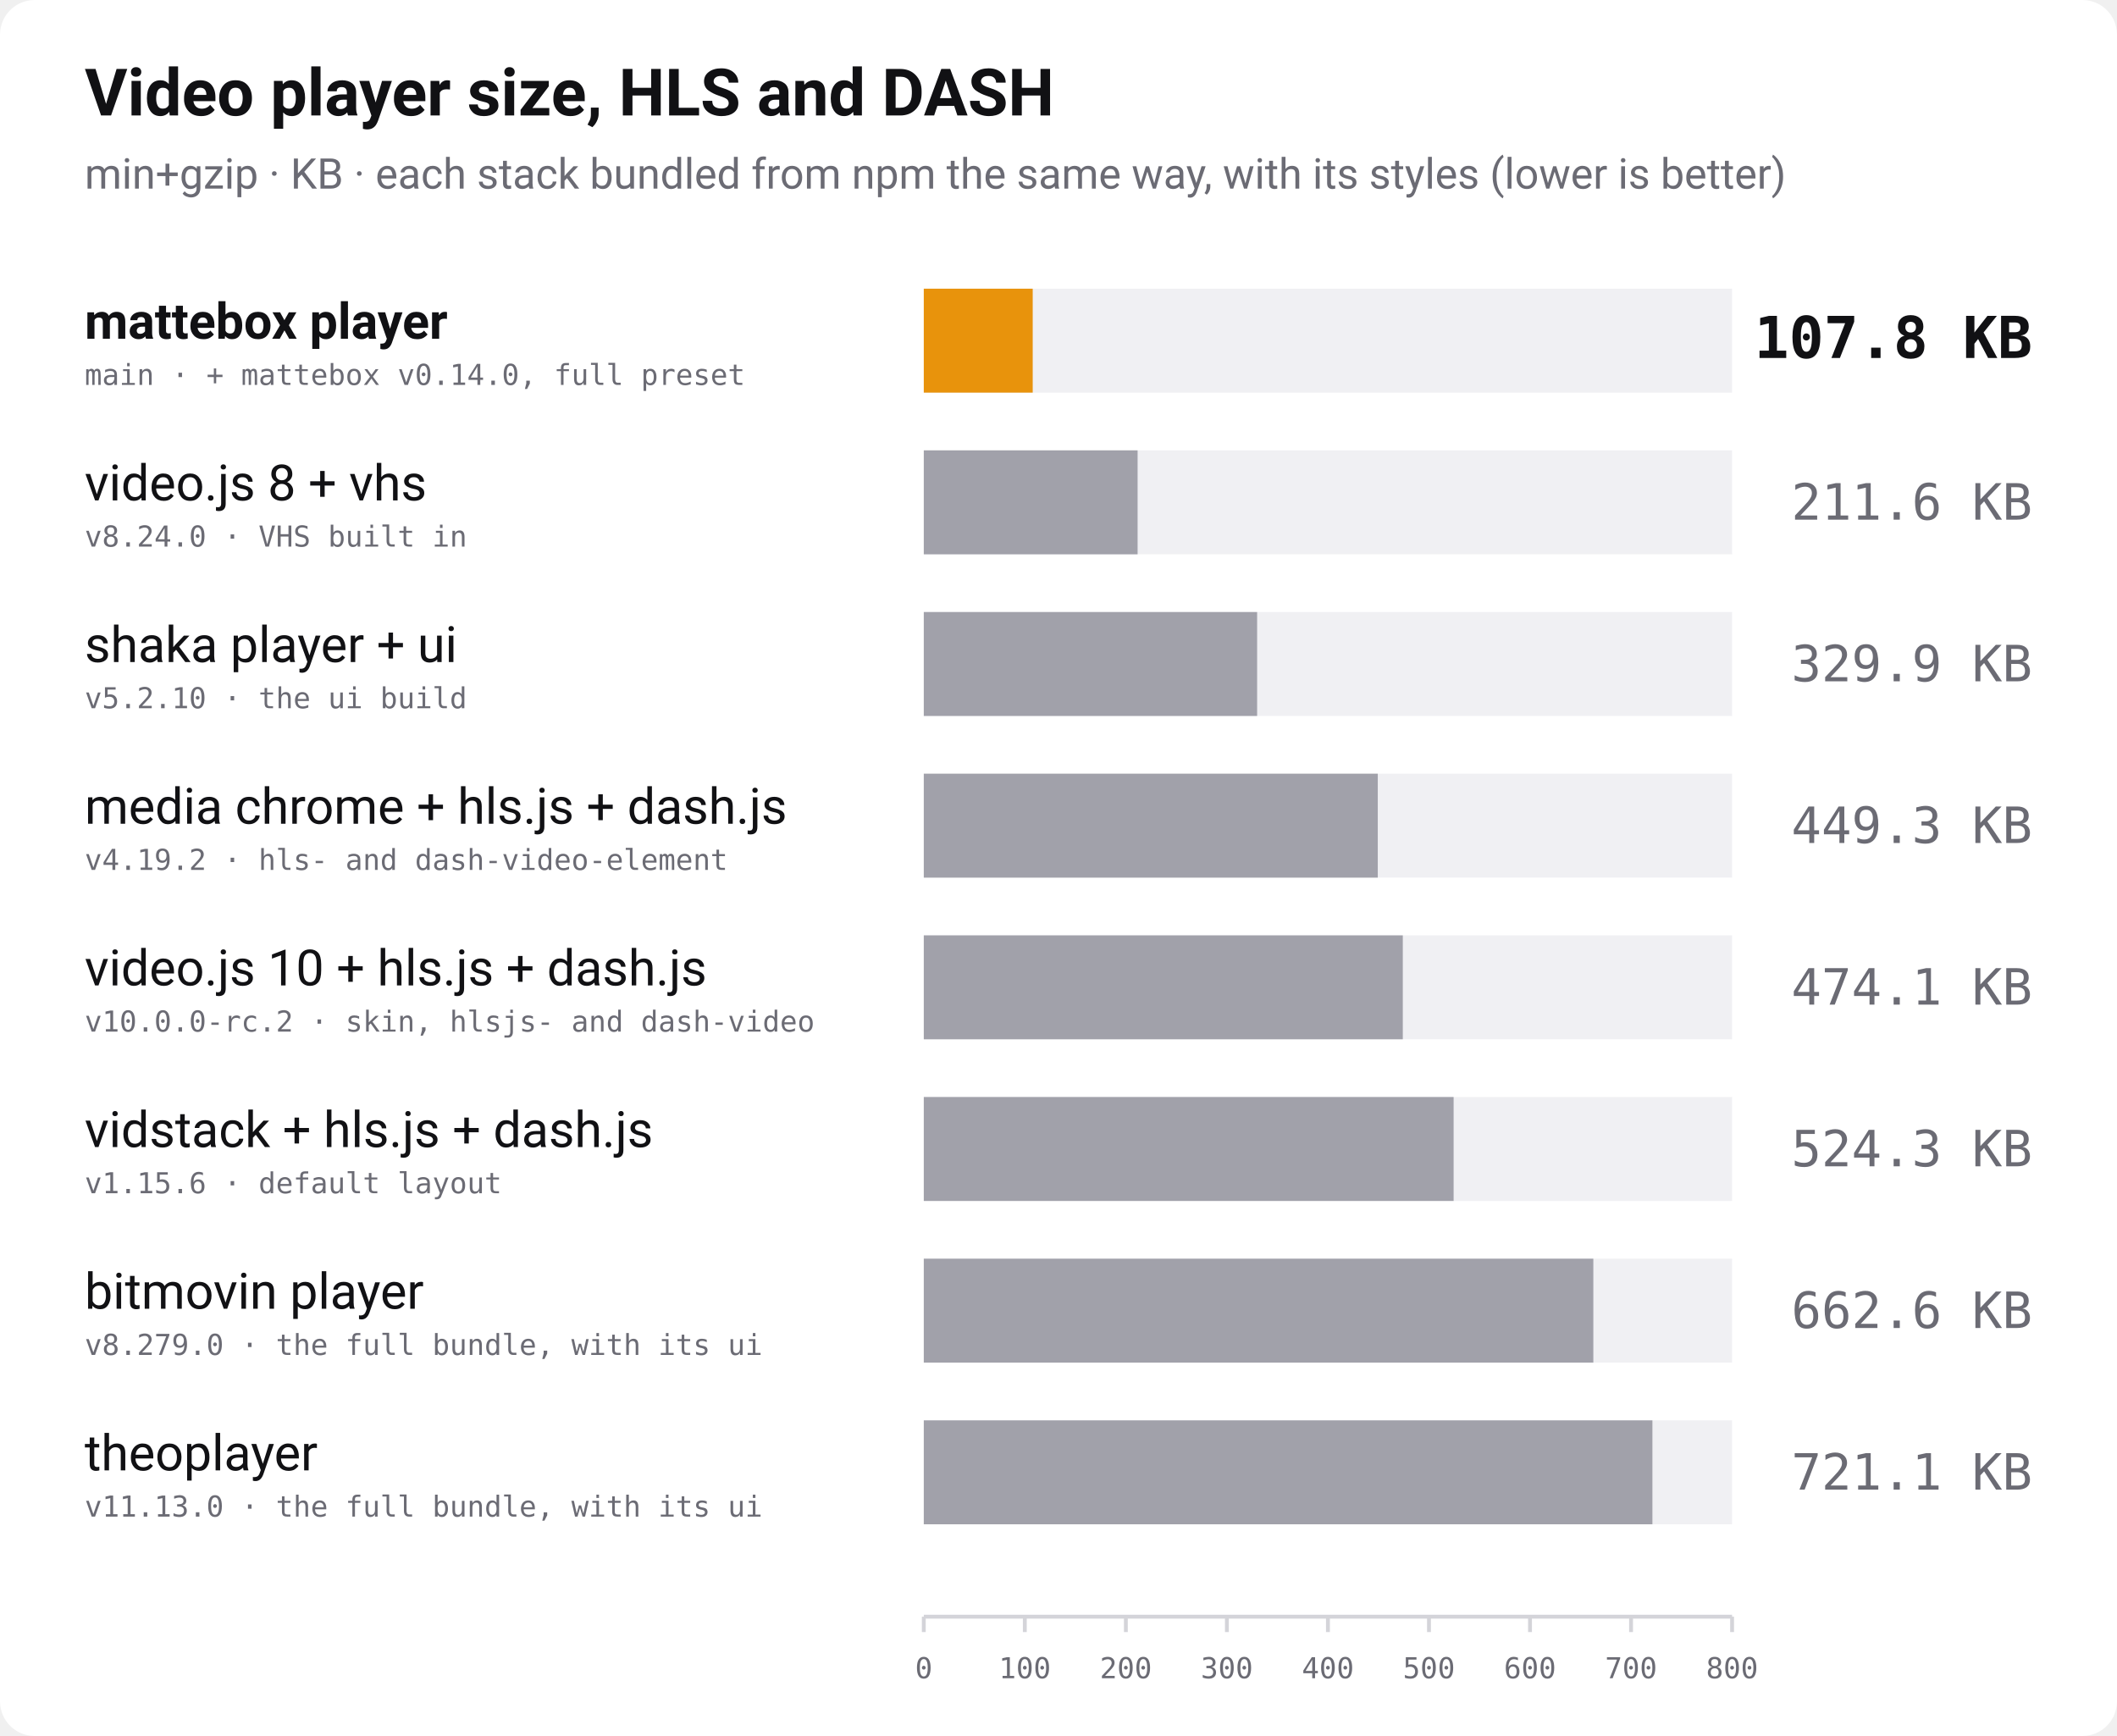
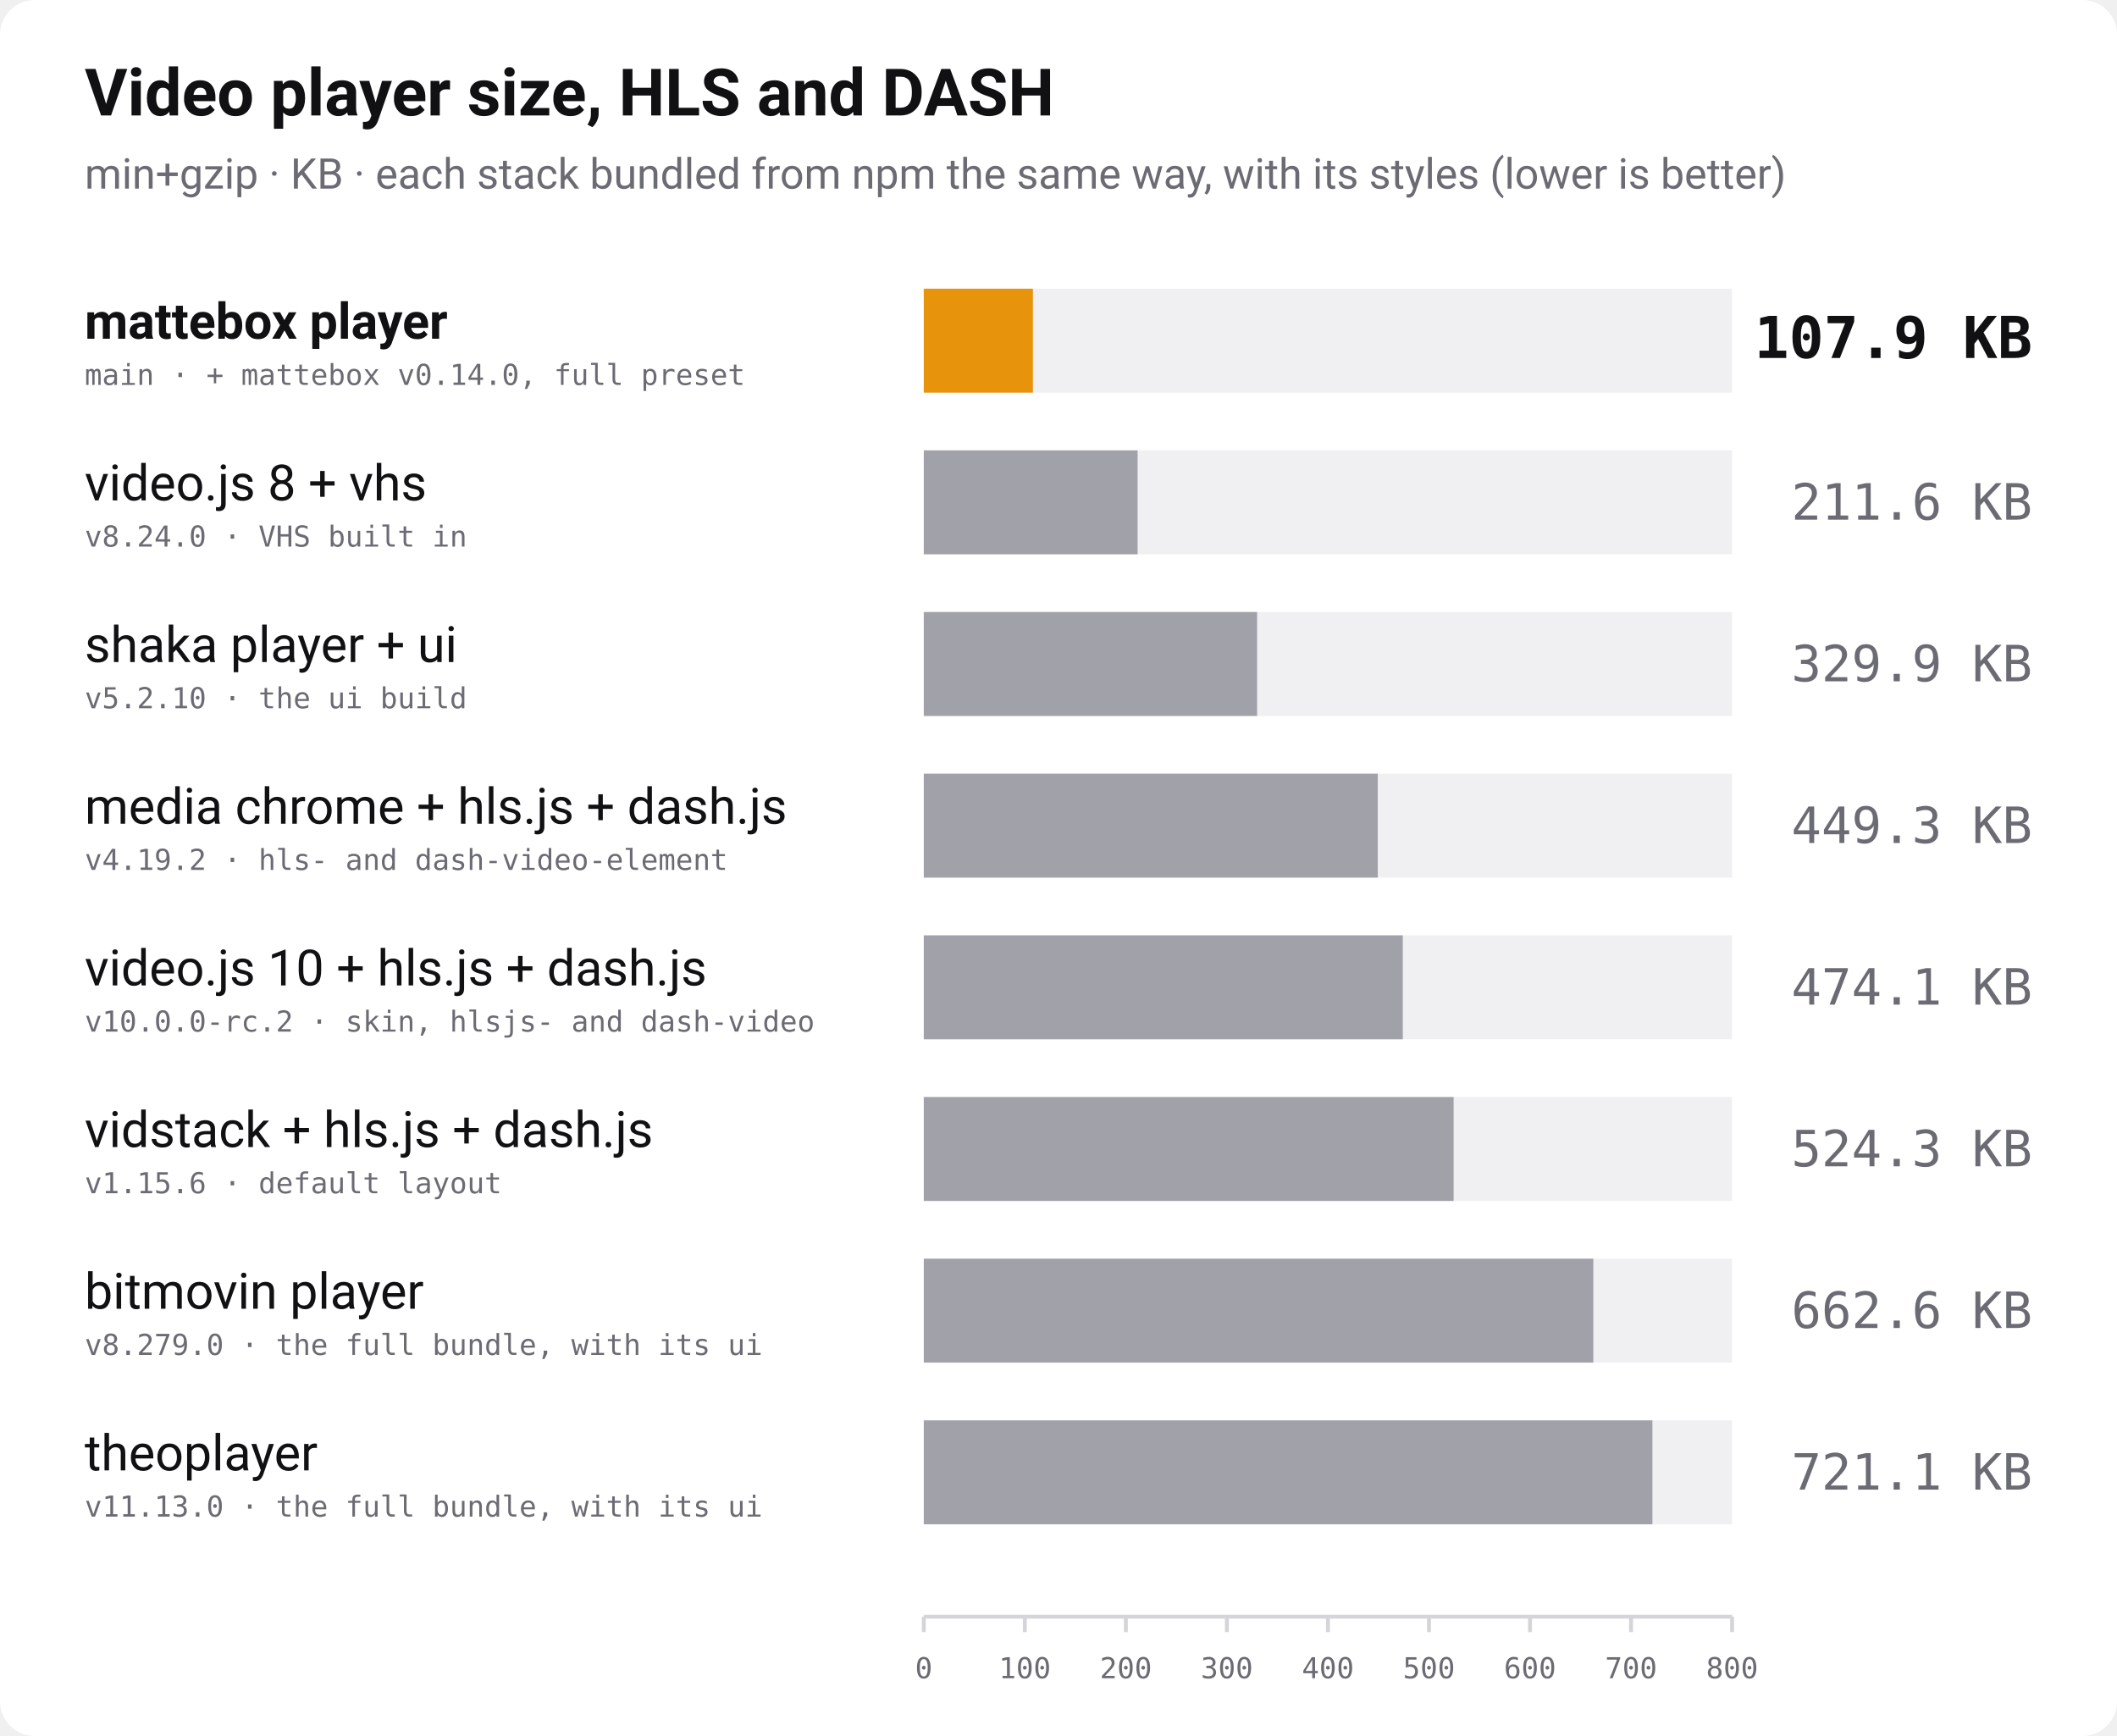
<svg xmlns="http://www.w3.org/2000/svg" width="1100" height="902" viewBox="0 0 1100 902" role="img" aria-label="Bundle size of video players with HLS and DASH playback, min+gzip, lower is better">
  <rect width="1100" height="902" rx="18" fill="#ffffff" />
  <text x="44" y="60" font-family="-apple-system, 'Segoe UI', Roboto, Helvetica, Arial, sans-serif" font-size="34" font-weight="700" fill="#111114">Video player size, HLS and DASH</text>
  <text x="44" y="98" font-family="-apple-system, 'Segoe UI', Roboto, Helvetica, Arial, sans-serif" font-size="22" fill="#6b6b74">min+gzip · KB · each stack bundled from npm the same way, with its styles (lower is better)</text>
  <text x="44" y="176" font-family="-apple-system, 'Segoe UI', Roboto, Helvetica, Arial, sans-serif" font-size="26" font-weight="700" fill="#111114">mattebox player</text>
  <text x="44" y="200" font-family="ui-monospace, 'SF Mono', Menlo, Consolas, monospace" font-size="15" fill="#6b6b74">main · + mattebox v0.14.0, full preset</text>
  <rect x="480" y="150" width="420" height="54" fill="#f0f0f3" />
-   <rect x="480" y="150" width="56.6" height="54" fill="#e8930c" />
-   <text x="1056" y="186" text-anchor="end" font-family="ui-monospace, 'SF Mono', Menlo, Consolas, monospace" font-size="30" font-weight="700" fill="#111114">107.8 KB</text>
+   <rect x="480" y="150" width="56.7" height="54" fill="#e8930c" />
+   <text x="1056" y="186" text-anchor="end" font-family="ui-monospace, 'SF Mono', Menlo, Consolas, monospace" font-size="30" font-weight="700" fill="#111114">107.9 KB</text>
  <text x="44" y="260" font-family="-apple-system, 'Segoe UI', Roboto, Helvetica, Arial, sans-serif" font-size="26" font-weight="400" fill="#111114">video.js 8 + vhs</text>
  <text x="44" y="284" font-family="ui-monospace, 'SF Mono', Menlo, Consolas, monospace" font-size="15" fill="#6b6b74">v8.24.0 · VHS built in</text>
  <rect x="480" y="234" width="420" height="54" fill="#f0f0f3" />
  <rect x="480" y="234" width="111.1" height="54" fill="#a1a1aa" />
  <text x="1056" y="270" text-anchor="end" font-family="ui-monospace, 'SF Mono', Menlo, Consolas, monospace" font-size="26" font-weight="400" fill="#6b6b74">211.6 KB</text>
  <text x="44" y="344" font-family="-apple-system, 'Segoe UI', Roboto, Helvetica, Arial, sans-serif" font-size="26" font-weight="400" fill="#111114">shaka player + ui</text>
  <text x="44" y="368" font-family="ui-monospace, 'SF Mono', Menlo, Consolas, monospace" font-size="15" fill="#6b6b74">v5.2.10 · the ui build</text>
  <rect x="480" y="318" width="420" height="54" fill="#f0f0f3" />
  <rect x="480" y="318" width="173.2" height="54" fill="#a1a1aa" />
  <text x="1056" y="354" text-anchor="end" font-family="ui-monospace, 'SF Mono', Menlo, Consolas, monospace" font-size="26" font-weight="400" fill="#6b6b74">329.9 KB</text>
  <text x="44" y="428" font-family="-apple-system, 'Segoe UI', Roboto, Helvetica, Arial, sans-serif" font-size="26" font-weight="400" fill="#111114">media chrome + hls.js + dash.js</text>
  <text x="44" y="452" font-family="ui-monospace, 'SF Mono', Menlo, Consolas, monospace" font-size="15" fill="#6b6b74">v4.19.2 · hls- and dash-video-element</text>
  <rect x="480" y="402" width="420" height="54" fill="#f0f0f3" />
  <rect x="480" y="402" width="235.9" height="54" fill="#a1a1aa" />
  <text x="1056" y="438" text-anchor="end" font-family="ui-monospace, 'SF Mono', Menlo, Consolas, monospace" font-size="26" font-weight="400" fill="#6b6b74">449.3 KB</text>
  <text x="44" y="512" font-family="-apple-system, 'Segoe UI', Roboto, Helvetica, Arial, sans-serif" font-size="26" font-weight="400" fill="#111114">video.js 10 + hls.js + dash.js</text>
  <text x="44" y="536" font-family="ui-monospace, 'SF Mono', Menlo, Consolas, monospace" font-size="15" fill="#6b6b74">v10.0.0-rc.2 · skin, hlsjs- and dash-video</text>
  <rect x="480" y="486" width="420" height="54" fill="#f0f0f3" />
  <rect x="480" y="486" width="248.9" height="54" fill="#a1a1aa" />
  <text x="1056" y="522" text-anchor="end" font-family="ui-monospace, 'SF Mono', Menlo, Consolas, monospace" font-size="26" font-weight="400" fill="#6b6b74">474.1 KB</text>
  <text x="44" y="596" font-family="-apple-system, 'Segoe UI', Roboto, Helvetica, Arial, sans-serif" font-size="26" font-weight="400" fill="#111114">vidstack + hls.js + dash.js</text>
  <text x="44" y="620" font-family="ui-monospace, 'SF Mono', Menlo, Consolas, monospace" font-size="15" fill="#6b6b74">v1.15.6 · default layout</text>
  <rect x="480" y="570" width="420" height="54" fill="#f0f0f3" />
  <rect x="480" y="570" width="275.3" height="54" fill="#a1a1aa" />
  <text x="1056" y="606" text-anchor="end" font-family="ui-monospace, 'SF Mono', Menlo, Consolas, monospace" font-size="26" font-weight="400" fill="#6b6b74">524.3 KB</text>
  <text x="44" y="680" font-family="-apple-system, 'Segoe UI', Roboto, Helvetica, Arial, sans-serif" font-size="26" font-weight="400" fill="#111114">bitmovin player</text>
  <text x="44" y="704" font-family="ui-monospace, 'SF Mono', Menlo, Consolas, monospace" font-size="15" fill="#6b6b74">v8.279.0 · the full bundle, with its ui</text>
  <rect x="480" y="654" width="420" height="54" fill="#f0f0f3" />
  <rect x="480" y="654" width="347.9" height="54" fill="#a1a1aa" />
  <text x="1056" y="690" text-anchor="end" font-family="ui-monospace, 'SF Mono', Menlo, Consolas, monospace" font-size="26" font-weight="400" fill="#6b6b74">662.6 KB</text>
  <text x="44" y="764" font-family="-apple-system, 'Segoe UI', Roboto, Helvetica, Arial, sans-serif" font-size="26" font-weight="400" fill="#111114">theoplayer</text>
  <text x="44" y="788" font-family="ui-monospace, 'SF Mono', Menlo, Consolas, monospace" font-size="15" fill="#6b6b74">v11.13.0 · the full bundle, with its ui</text>
  <rect x="480" y="738" width="420" height="54" fill="#f0f0f3" />
  <rect x="480" y="738" width="378.6" height="54" fill="#a1a1aa" />
  <text x="1056" y="774" text-anchor="end" font-family="ui-monospace, 'SF Mono', Menlo, Consolas, monospace" font-size="26" font-weight="400" fill="#6b6b74">721.1 KB</text>
  <line x1="480" y1="840" x2="900" y2="840" stroke="#d4d4d9" stroke-width="2" />
  <line x1="480.0" y1="840" x2="480.0" y2="848" stroke="#d4d4d9" stroke-width="2" />
  <text x="480.0" y="872" text-anchor="middle" font-family="ui-monospace, 'SF Mono', Menlo, Consolas, monospace" font-size="15" fill="#6b6b74">0</text>
  <line x1="532.5" y1="840" x2="532.5" y2="848" stroke="#d4d4d9" stroke-width="2" />
  <text x="532.5" y="872" text-anchor="middle" font-family="ui-monospace, 'SF Mono', Menlo, Consolas, monospace" font-size="15" fill="#6b6b74">100</text>
  <line x1="585.0" y1="840" x2="585.0" y2="848" stroke="#d4d4d9" stroke-width="2" />
  <text x="585.0" y="872" text-anchor="middle" font-family="ui-monospace, 'SF Mono', Menlo, Consolas, monospace" font-size="15" fill="#6b6b74">200</text>
  <line x1="637.5" y1="840" x2="637.5" y2="848" stroke="#d4d4d9" stroke-width="2" />
  <text x="637.5" y="872" text-anchor="middle" font-family="ui-monospace, 'SF Mono', Menlo, Consolas, monospace" font-size="15" fill="#6b6b74">300</text>
  <line x1="690.0" y1="840" x2="690.0" y2="848" stroke="#d4d4d9" stroke-width="2" />
  <text x="690.0" y="872" text-anchor="middle" font-family="ui-monospace, 'SF Mono', Menlo, Consolas, monospace" font-size="15" fill="#6b6b74">400</text>
  <line x1="742.5" y1="840" x2="742.5" y2="848" stroke="#d4d4d9" stroke-width="2" />
  <text x="742.5" y="872" text-anchor="middle" font-family="ui-monospace, 'SF Mono', Menlo, Consolas, monospace" font-size="15" fill="#6b6b74">500</text>
  <line x1="795.0" y1="840" x2="795.0" y2="848" stroke="#d4d4d9" stroke-width="2" />
  <text x="795.0" y="872" text-anchor="middle" font-family="ui-monospace, 'SF Mono', Menlo, Consolas, monospace" font-size="15" fill="#6b6b74">600</text>
  <line x1="847.5" y1="840" x2="847.5" y2="848" stroke="#d4d4d9" stroke-width="2" />
  <text x="847.5" y="872" text-anchor="middle" font-family="ui-monospace, 'SF Mono', Menlo, Consolas, monospace" font-size="15" fill="#6b6b74">700</text>
  <line x1="900.0" y1="840" x2="900.0" y2="848" stroke="#d4d4d9" stroke-width="2" />
  <text x="900.0" y="872" text-anchor="middle" font-family="ui-monospace, 'SF Mono', Menlo, Consolas, monospace" font-size="15" fill="#6b6b74">800</text>
</svg>
